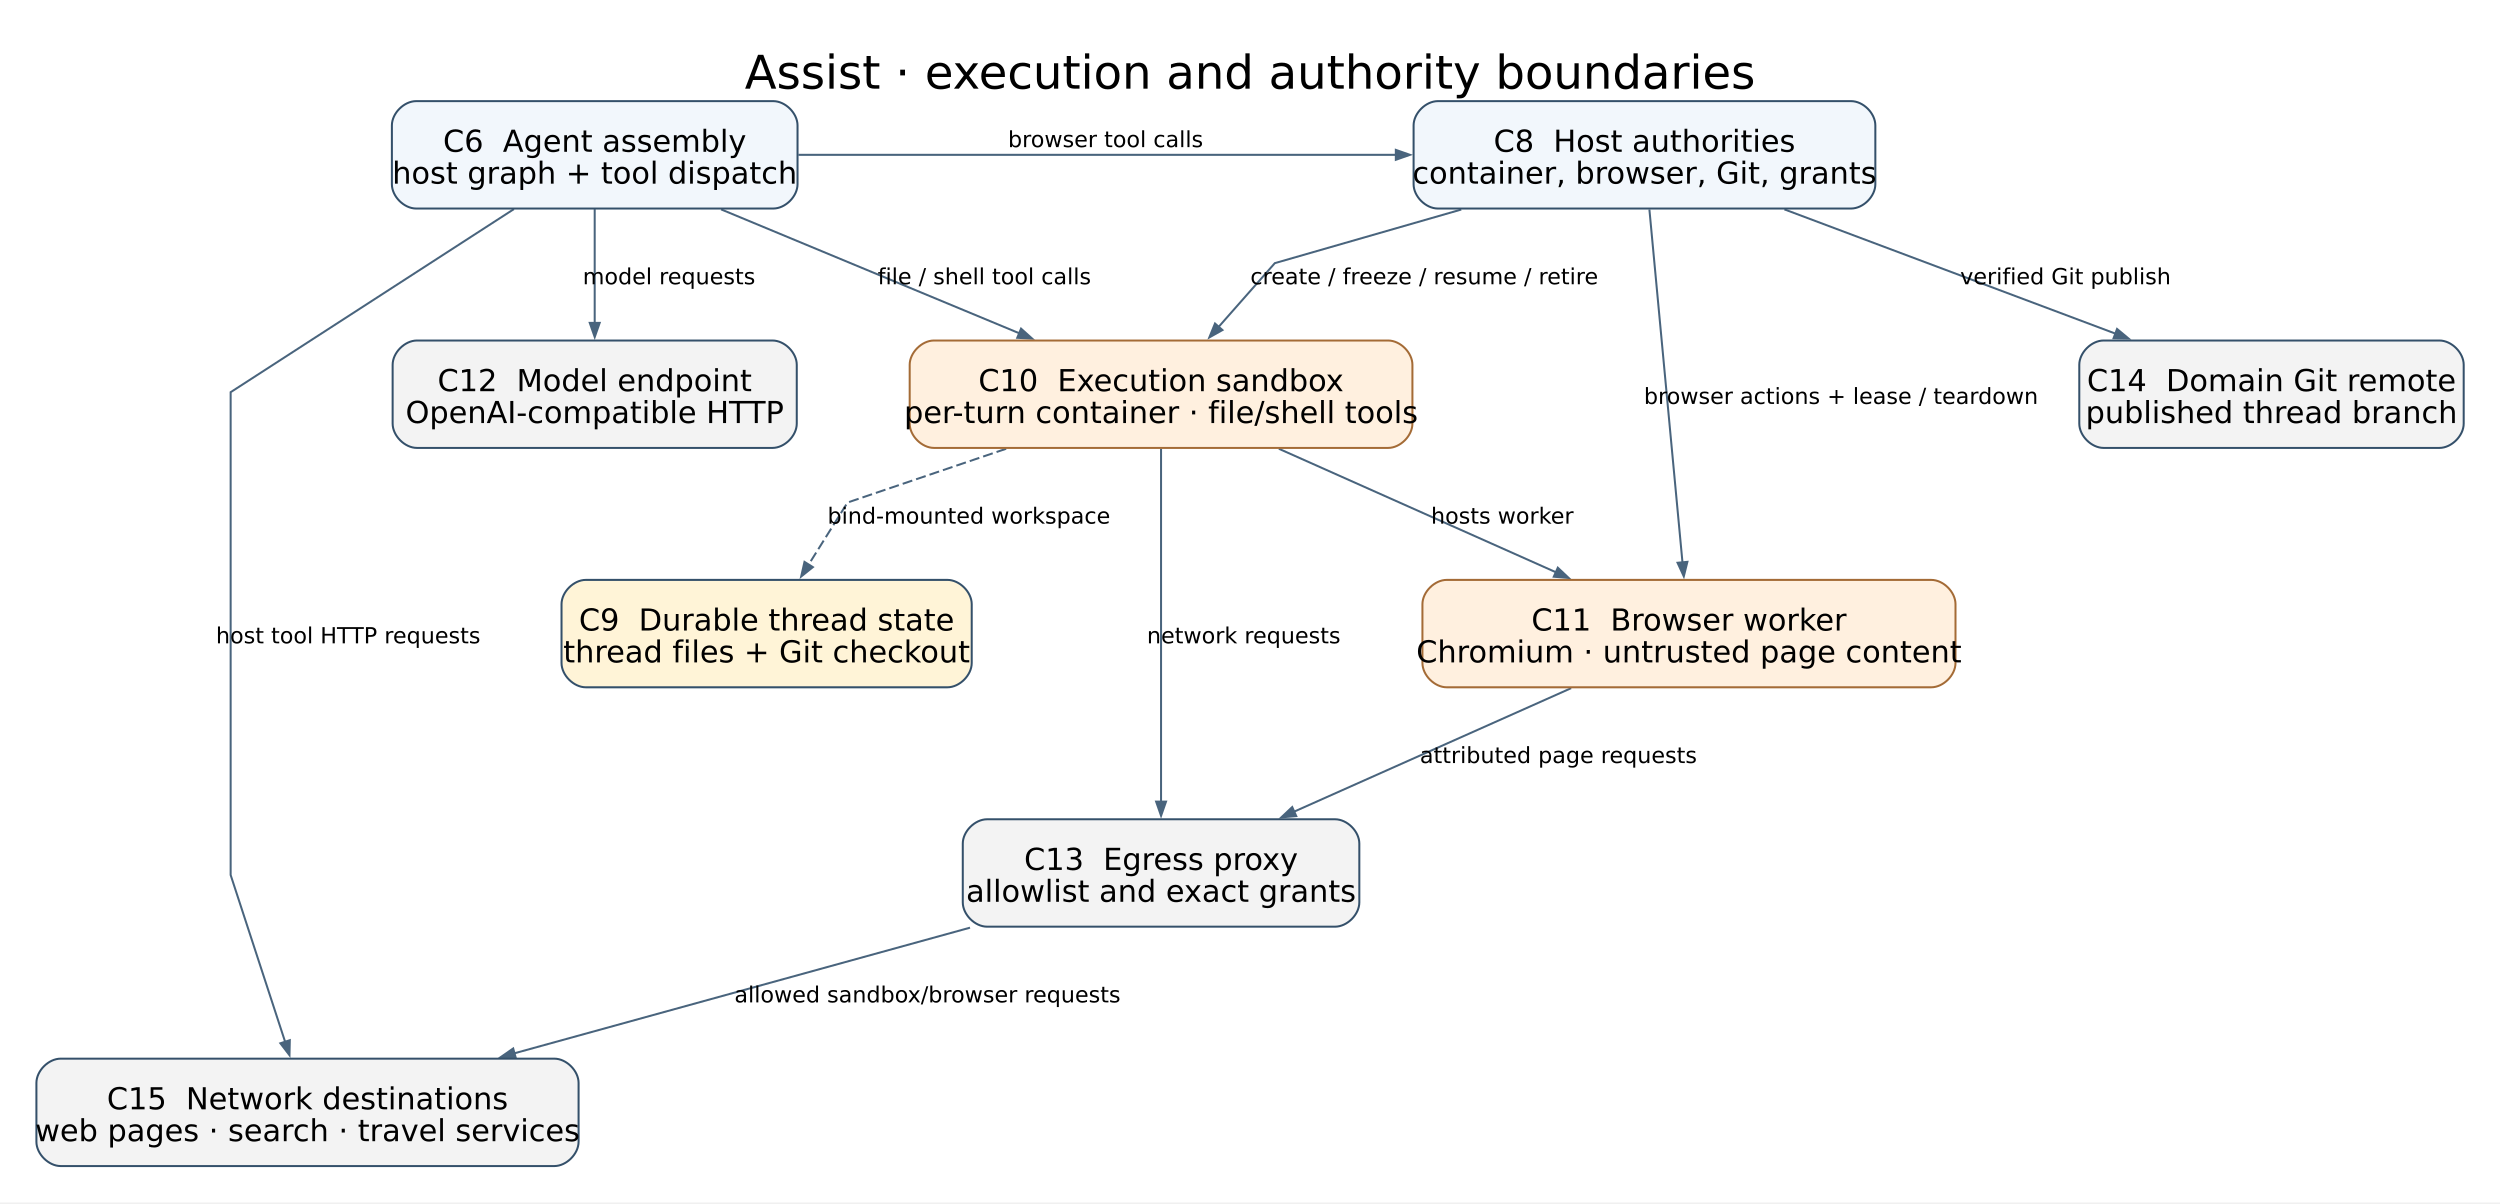
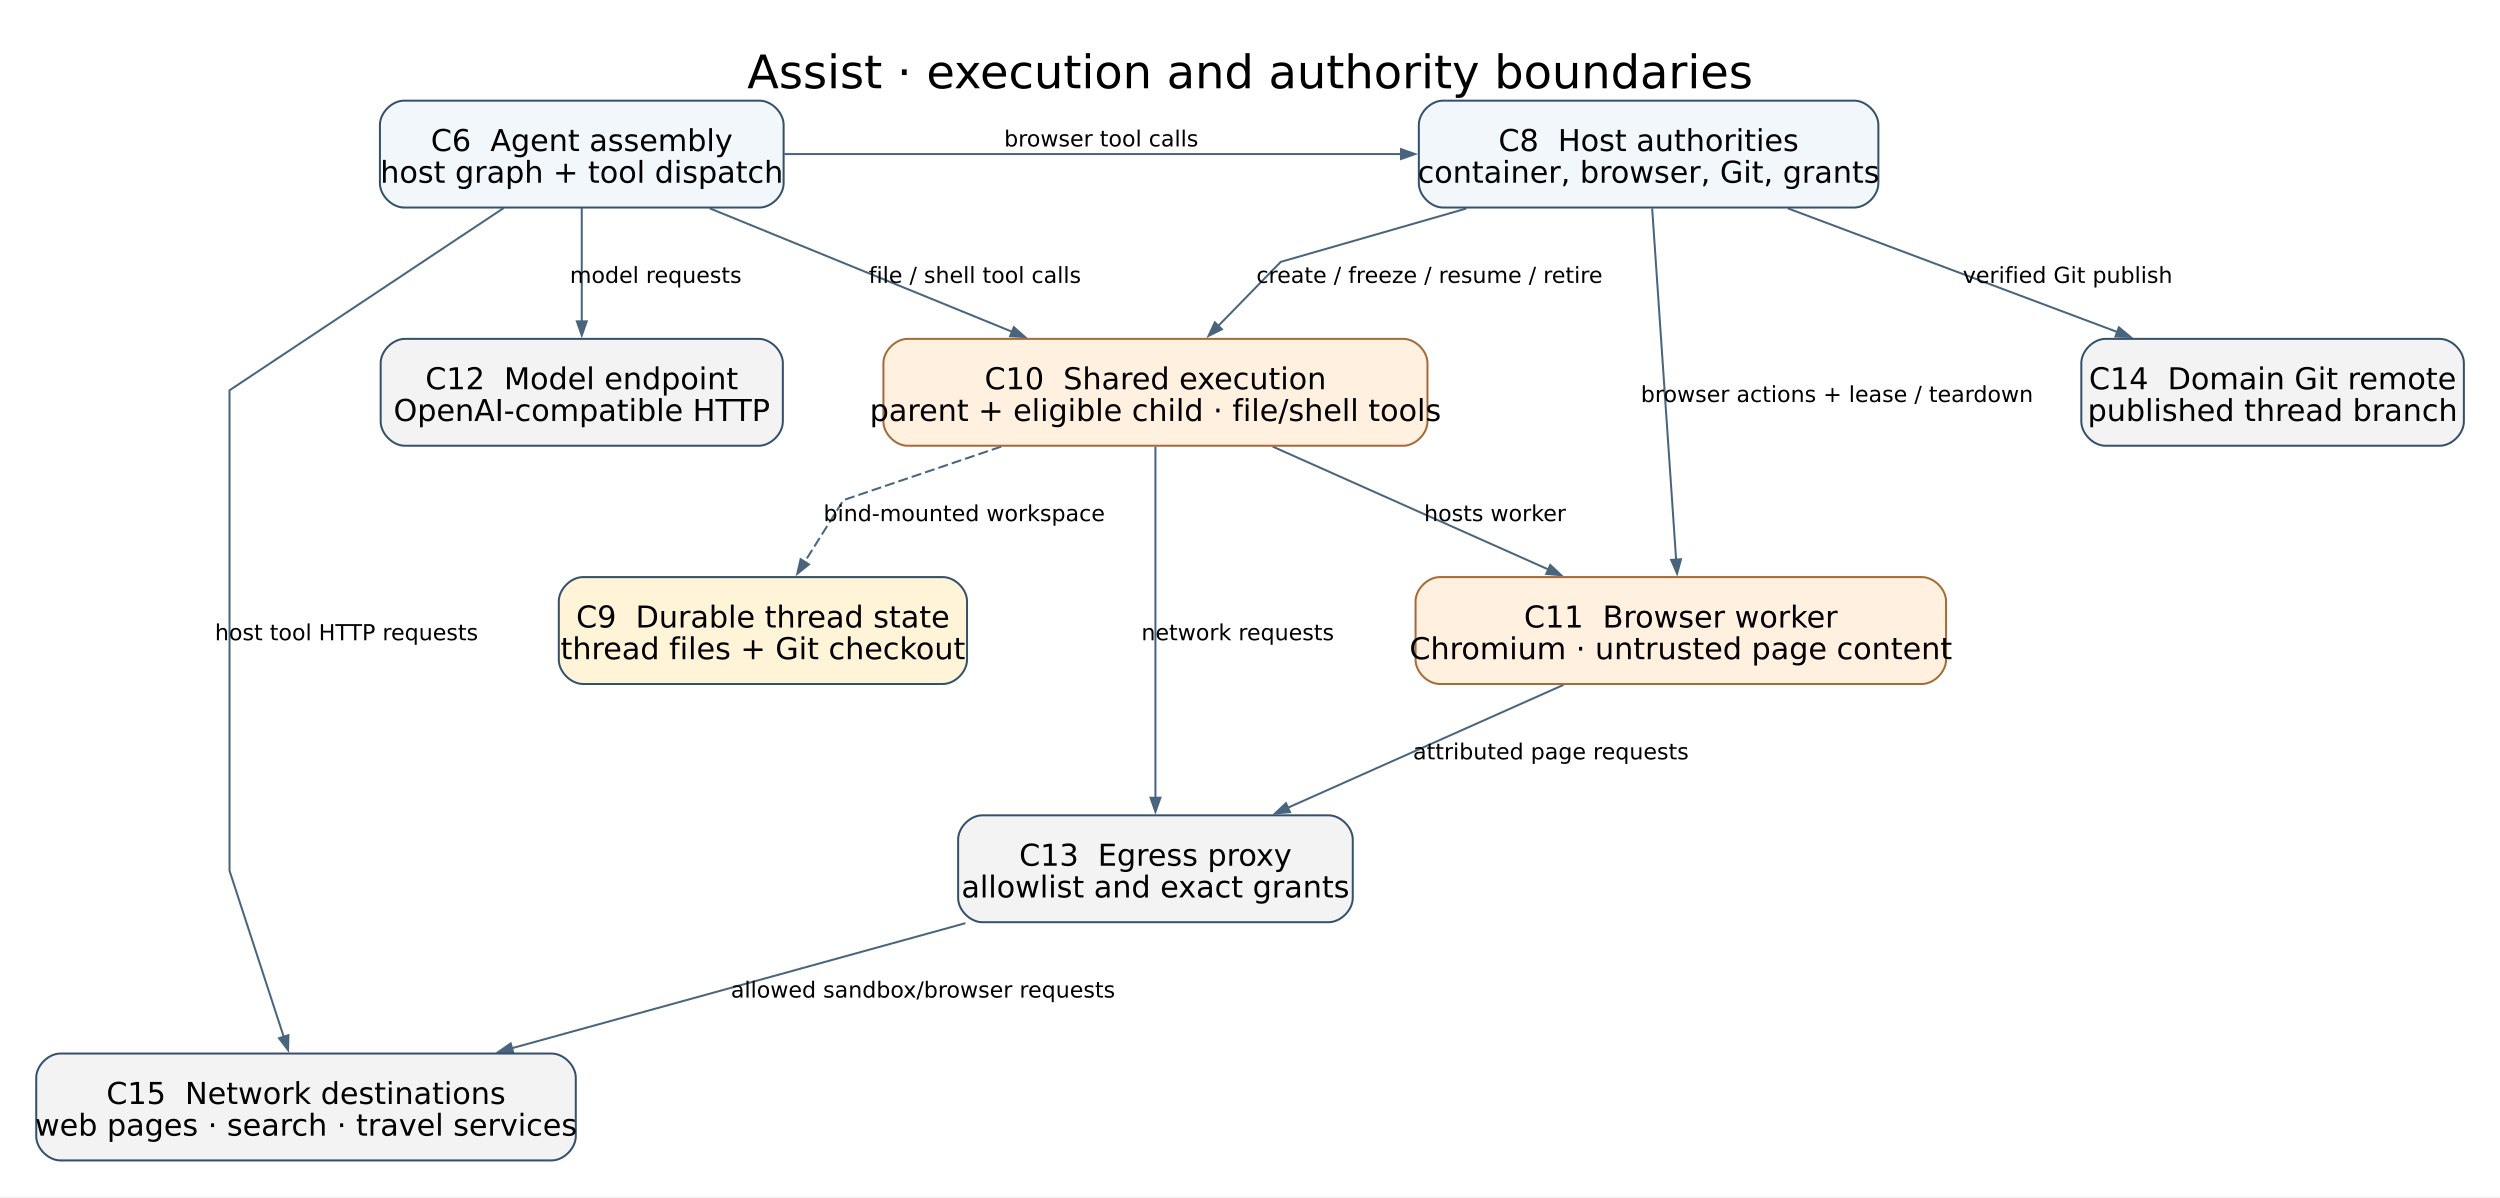
- <svg xmlns="http://www.w3.org/2000/svg" width="1236pt" height="595pt" viewBox="0.00 0.00 1236.00 595.00">
+ <svg xmlns="http://www.w3.org/2000/svg" width="1242pt" height="595pt" viewBox="0.00 0.00 1242.00 595.00">
  <g id="graph0" class="graph" transform="scale(1 1) rotate(0) translate(18 576.5)">
-     <polygon fill="white" stroke="none" points="-18,18 -18,-576.5 1218.05,-576.5 1218.05,18 -18,18" />
-     <text xml:space="preserve" text-anchor="middle" x="600.02" y="-532.65" font-family="DejaVu Sans" font-size="23.00">Assist · execution and authority boundaries</text>
+     <polygon fill="white" stroke="none" points="-18,18 -18,-576.5 1224.05,-576.5 1224.05,18 -18,18" />
+     <text xml:space="preserve" text-anchor="middle" x="603.02" y="-532.65" font-family="DejaVu Sans" font-size="23.00">Assist · execution and authority boundaries</text>
    <g id="edge2" class="edge">
-       <path fill="none" stroke="#49647d" d="M376.71,-499.95C461.18,-499.95 582.13,-499.95 672.27,-499.95" />
-       <polygon fill="#49647d" stroke="#49647d" points="672.1,-502.4 679.1,-499.95 672.1,-497.5 672.1,-502.4" />
-       <text xml:space="preserve" text-anchor="middle" x="528.59" y="-503.75" font-family="DejaVu Sans" font-size="11.00">browser tool calls</text>
+       <path fill="none" stroke="#49647d" d="M371.65,-499.95C458.79,-499.95 585.11,-499.95 678.19,-499.95" />
+       <polygon fill="#49647d" stroke="#49647d" points="678.01,-502.4 685.01,-499.95 678.01,-497.5 678.01,-502.4" />
+       <text xml:space="preserve" text-anchor="middle" x="529.09" y="-503.75" font-family="DejaVu Sans" font-size="11.00">browser tool calls</text>
    </g>
    <g id="edge1" class="edge">
-       <path fill="none" stroke="#49647d" d="M338.51,-472.98C382.24,-454.81 440.7,-430.52 486,-411.7" />
-       <polygon fill="#49647d" stroke="#49647d" points="486.81,-414.02 492.33,-409.07 484.93,-409.49 486.81,-414.02" />
-       <text xml:space="preserve" text-anchor="middle" x="468.67" y="-435.95" font-family="DejaVu Sans" font-size="11.00">file / shell tool calls</text>
+       <path fill="none" stroke="#49647d" d="M334.63,-472.98C379.14,-454.81 438.64,-430.52 484.75,-411.7" />
+       <polygon fill="#49647d" stroke="#49647d" points="485.66,-413.97 491.21,-409.06 483.81,-409.44 485.66,-413.97" />
+       <text xml:space="preserve" text-anchor="middle" x="466.32" y="-435.95" font-family="DejaVu Sans" font-size="11.00">file / shell tool calls</text>
    </g>
    <g id="edge3" class="edge">
-       <path fill="none" stroke="#49647d" d="M276.02,-473.13C276.02,-456.56 276.02,-434.85 276.02,-416.85" />
-       <polygon fill="#49647d" stroke="#49647d" points="278.48,-416.86 276.03,-409.86 273.58,-416.86 278.48,-416.86" />
-       <text xml:space="preserve" text-anchor="middle" x="312.77" y="-435.95" font-family="DejaVu Sans" font-size="11.00">model requests</text>
+       <path fill="none" stroke="#49647d" d="M271.02,-473.13C271.02,-456.56 271.02,-434.85 271.02,-416.85" />
+       <polygon fill="#49647d" stroke="#49647d" points="273.48,-416.86 271.03,-409.86 268.58,-416.86 273.48,-416.86" />
+       <text xml:space="preserve" text-anchor="middle" x="307.77" y="-435.95" font-family="DejaVu Sans" font-size="11.00">model requests</text>
    </g>
    <g id="edge4" class="edge">
-       <path fill="none" stroke="#49647d" d="M236.08,-473.13C183.05,-438.85 96.03,-382.6 96.03,-382.6 96.03,-382.6 96.03,-382.6 96.03,-143.9 96.03,-143.9 111.77,-95.69 122.99,-61.34" />
+       <path fill="none" stroke="#49647d" d="M232.19,-473.13C180.63,-438.85 96.03,-382.6 96.03,-382.6 96.03,-382.6 96.03,-382.6 96.03,-143.9 96.03,-143.9 111.77,-95.69 122.99,-61.34" />
      <polygon fill="#49647d" stroke="#49647d" points="125.28,-62.23 125.12,-54.81 120.62,-60.7 125.28,-62.23" />
      <text xml:space="preserve" text-anchor="middle" x="154.15" y="-258.43" font-family="DejaVu Sans" font-size="11.00">host tool HTTP requests</text>
    </g>
    <g id="edge5" class="edge">
-       <path fill="none" stroke="#49647d" d="M704.45,-472.91C658.5,-459.69 612.27,-446.4 612.27,-446.4 612.27,-446.4 598.4,-430.67 584.44,-414.83" />
-       <polygon fill="#49647d" stroke="#49647d" points="586.37,-413.32 579.9,-409.69 582.7,-416.56 586.37,-413.32" />
-       <text xml:space="preserve" text-anchor="middle" x="686.15" y="-435.95" font-family="DejaVu Sans" font-size="11.00">create / freeze / resume / retire</text>
+       <path fill="none" stroke="#49647d" d="M710.45,-472.91C664.5,-459.69 618.27,-446.4 618.27,-446.4 618.27,-446.4 602.65,-430.39 587.06,-414.41" />
+       <polygon fill="#49647d" stroke="#49647d" points="589.04,-412.93 582.4,-409.63 585.54,-416.35 589.04,-412.93" />
+       <text xml:space="preserve" text-anchor="middle" x="692.15" y="-435.95" font-family="DejaVu Sans" font-size="11.00">create / freeze / resume / retire</text>
    </g>
    <g id="edge6" class="edge">
-       <path fill="none" stroke="#49647d" d="M797.46,-472.94C801.46,-430.35 809.38,-345.78 813.82,-298.41" />
-       <polygon fill="#49647d" stroke="#49647d" points="816.25,-298.73 814.47,-291.53 811.38,-298.27 816.25,-298.73" />
-       <text xml:space="preserve" text-anchor="middle" x="892.21" y="-376.78" font-family="DejaVu Sans" font-size="11.00">browser actions + lease / teardown</text>
+       <path fill="none" stroke="#49647d" d="M802.8,-472.94C805.7,-430.35 811.47,-345.78 814.7,-298.41" />
+       <polygon fill="#49647d" stroke="#49647d" points="817.13,-298.68 815.17,-291.53 812.24,-298.35 817.13,-298.68" />
+       <text xml:space="preserve" text-anchor="middle" x="894.62" y="-376.78" font-family="DejaVu Sans" font-size="11.00">browser actions + lease / teardown</text>
    </g>
    <g id="edge7" class="edge">
-       <path fill="none" stroke="#49647d" d="M864.21,-472.98C912.74,-454.77 977.65,-430.41 1027.86,-411.56" />
-       <polygon fill="#49647d" stroke="#49647d" points="1028.67,-413.87 1034.37,-409.12 1026.95,-409.29 1028.67,-413.87" />
-       <text xml:space="preserve" text-anchor="middle" x="1003.2" y="-435.95" font-family="DejaVu Sans" font-size="11.00">verified Git publish</text>
+       <path fill="none" stroke="#49647d" d="M870.21,-472.98C918.74,-454.77 983.65,-430.41 1033.86,-411.56" />
+       <polygon fill="#49647d" stroke="#49647d" points="1034.67,-413.87 1040.37,-409.12 1032.95,-409.29 1034.67,-413.87" />
+       <text xml:space="preserve" text-anchor="middle" x="1009.2" y="-435.95" font-family="DejaVu Sans" font-size="11.00">verified Git publish</text>
    </g>
    <g id="edge12" class="edge">
      <path fill="none" stroke="#49647d" stroke-dasharray="5,2" d="M479.43,-354.63C440.38,-341.39 401.02,-328.05 401.02,-328.05 401.02,-328.05 391.51,-312.87 381.76,-297.32" />
      <polygon fill="#49647d" stroke="#49647d" points="383.89,-296.11 378.1,-291.48 379.74,-298.71 383.89,-296.11" />
      <text xml:space="preserve" text-anchor="middle" x="461.02" y="-317.6" font-family="DejaVu Sans" font-size="11.00">bind-mounted workspace</text>
    </g>
    <g id="edge8" class="edge">
      <path fill="none" stroke="#49647d" d="M614.27,-354.63C654.87,-336.54 709.08,-312.37 751.23,-293.58" />
      <polygon fill="#49647d" stroke="#49647d" points="752.18,-295.84 757.57,-290.75 750.18,-291.37 752.18,-295.84" />
      <text xml:space="preserve" text-anchor="middle" x="724.73" y="-317.6" font-family="DejaVu Sans" font-size="11.00">hosts worker</text>
    </g>
    <g id="edge9" class="edge">
      <path fill="none" stroke="#49647d" d="M556.02,-354.59C556.02,-312 556.02,-227.43 556.02,-180.06" />
      <polygon fill="#49647d" stroke="#49647d" points="558.48,-180.19 556.03,-173.19 553.58,-180.19 558.48,-180.19" />
      <text xml:space="preserve" text-anchor="middle" x="596.9" y="-258.43" font-family="DejaVu Sans" font-size="11.00">network requests</text>
    </g>
    <g id="edge10" class="edge">
      <path fill="none" stroke="#49647d" d="M758.78,-236.28C718.18,-218.19 663.97,-194.02 621.82,-175.23" />
      <polygon fill="#49647d" stroke="#49647d" points="622.87,-173.02 615.48,-172.4 620.87,-177.49 622.87,-173.02" />
      <text xml:space="preserve" text-anchor="middle" x="752.48" y="-199.25" font-family="DejaVu Sans" font-size="11.00">attributed page requests</text>
    </g>
    <g id="edge11" class="edge">
      <path fill="none" stroke="#49647d" d="M461.58,-117.86C394.56,-99.38 304.67,-74.6 236.01,-55.67" />
      <polygon fill="#49647d" stroke="#49647d" points="237.02,-53.41 229.62,-53.91 235.72,-58.13 237.02,-53.41" />
      <text xml:space="preserve" text-anchor="middle" x="440.55" y="-80.9" font-family="DejaVu Sans" font-size="11.00">allowed sandbox/browser requests</text>
    </g>
    <g id="node1" class="node">
-       <path fill="#f2f7fc" stroke="#34506a" d="M364.3,-526.5C364.3,-526.5 187.75,-526.5 187.75,-526.5 181.75,-526.5 175.75,-520.5 175.75,-514.5 175.75,-514.5 175.75,-485.4 175.75,-485.4 175.75,-479.4 181.75,-473.4 187.75,-473.4 187.75,-473.4 364.3,-473.4 364.3,-473.4 370.3,-473.4 376.3,-479.4 376.3,-485.4 376.3,-485.4 376.3,-514.5 376.3,-514.5 376.3,-520.5 370.3,-526.5 364.3,-526.5" />
-       <text xml:space="preserve" text-anchor="middle" x="276.02" y="-501.45" font-family="DejaVu Sans" font-size="15.00">C6  Agent assembly</text>
-       <text xml:space="preserve" text-anchor="middle" x="276.02" y="-485.7" font-family="DejaVu Sans" font-size="15.00">host graph + tool dispatch</text>
+       <path fill="#f2f7fc" stroke="#34506a" d="M359.3,-526.5C359.3,-526.5 182.75,-526.5 182.75,-526.5 176.75,-526.5 170.75,-520.5 170.75,-514.5 170.75,-514.5 170.75,-485.4 170.75,-485.4 170.75,-479.4 176.75,-473.4 182.75,-473.4 182.75,-473.4 359.3,-473.4 359.3,-473.4 365.3,-473.4 371.3,-479.4 371.3,-485.4 371.3,-485.4 371.3,-514.5 371.3,-514.5 371.3,-520.5 365.3,-526.5 359.3,-526.5" />
+       <text xml:space="preserve" text-anchor="middle" x="271.02" y="-501.45" font-family="DejaVu Sans" font-size="15.00">C6  Agent assembly</text>
+       <text xml:space="preserve" text-anchor="middle" x="271.02" y="-485.7" font-family="DejaVu Sans" font-size="15.00">host graph + tool dispatch</text>
    </g>
    <g id="node2" class="node">
-       <path fill="#f2f7fc" stroke="#34506a" d="M897.17,-526.5C897.17,-526.5 692.88,-526.5 692.88,-526.5 686.88,-526.5 680.88,-520.5 680.88,-514.5 680.88,-514.5 680.88,-485.4 680.88,-485.4 680.88,-479.4 686.88,-473.4 692.88,-473.4 692.88,-473.4 897.17,-473.4 897.17,-473.4 903.17,-473.4 909.17,-479.4 909.17,-485.4 909.17,-485.4 909.17,-514.5 909.17,-514.5 909.17,-520.5 903.17,-526.5 897.17,-526.5" />
-       <text xml:space="preserve" text-anchor="middle" x="795.02" y="-501.45" font-family="DejaVu Sans" font-size="15.00">C8  Host authorities</text>
-       <text xml:space="preserve" text-anchor="middle" x="795.02" y="-485.7" font-family="DejaVu Sans" font-size="15.00">container, browser, Git, grants</text>
+       <path fill="#f2f7fc" stroke="#34506a" d="M903.17,-526.5C903.17,-526.5 698.88,-526.5 698.88,-526.5 692.88,-526.5 686.88,-520.5 686.88,-514.5 686.88,-514.5 686.88,-485.4 686.88,-485.4 686.88,-479.4 692.88,-473.4 698.88,-473.4 698.88,-473.4 903.17,-473.4 903.17,-473.4 909.17,-473.4 915.17,-479.4 915.17,-485.4 915.17,-485.4 915.17,-514.5 915.17,-514.5 915.17,-520.5 909.17,-526.5 903.17,-526.5" />
+       <text xml:space="preserve" text-anchor="middle" x="801.02" y="-501.45" font-family="DejaVu Sans" font-size="15.00">C8  Host authorities</text>
+       <text xml:space="preserve" text-anchor="middle" x="801.02" y="-485.7" font-family="DejaVu Sans" font-size="15.00">container, browser, Git, grants</text>
    </g>
    <g id="node3" class="node">
      <path fill="#fff4d7" stroke="#34506a" d="M450.42,-289.8C450.42,-289.8 271.62,-289.8 271.62,-289.8 265.62,-289.8 259.62,-283.8 259.62,-277.8 259.62,-277.8 259.62,-248.7 259.62,-248.7 259.62,-242.7 265.62,-236.7 271.62,-236.7 271.62,-236.7 450.42,-236.7 450.42,-236.7 456.42,-236.7 462.42,-242.7 462.42,-248.7 462.42,-248.7 462.42,-277.8 462.42,-277.8 462.42,-283.8 456.42,-289.8 450.42,-289.8" />
      <text xml:space="preserve" text-anchor="middle" x="361.02" y="-264.75" font-family="DejaVu Sans" font-size="15.00">C9  Durable thread state</text>
      <text xml:space="preserve" text-anchor="middle" x="361.02" y="-249" font-family="DejaVu Sans" font-size="15.00">thread files + Git checkout</text>
    </g>
    <g id="node4" class="node">
-       <path fill="#fff0df" stroke="#a46b36" d="M668.3,-408.15C668.3,-408.15 443.75,-408.15 443.75,-408.15 437.75,-408.15 431.75,-402.15 431.75,-396.15 431.75,-396.15 431.75,-367.05 431.75,-367.05 431.75,-361.05 437.75,-355.05 443.75,-355.05 443.75,-355.05 668.3,-355.05 668.3,-355.05 674.3,-355.05 680.3,-361.05 680.3,-367.05 680.3,-367.05 680.3,-396.15 680.3,-396.15 680.3,-402.15 674.3,-408.15 668.3,-408.15" />
-       <text xml:space="preserve" text-anchor="middle" x="556.02" y="-383.1" font-family="DejaVu Sans" font-size="15.00">C10  Execution sandbox</text>
-       <text xml:space="preserve" text-anchor="middle" x="556.02" y="-367.35" font-family="DejaVu Sans" font-size="15.00">per-turn container · file/shell tools</text>
+       <path fill="#fff0df" stroke="#a46b36" d="M679.17,-408.15C679.17,-408.15 432.88,-408.15 432.88,-408.15 426.88,-408.15 420.88,-402.15 420.88,-396.15 420.88,-396.15 420.88,-367.05 420.88,-367.05 420.88,-361.05 426.88,-355.05 432.88,-355.05 432.88,-355.05 679.17,-355.05 679.17,-355.05 685.17,-355.05 691.17,-361.05 691.17,-367.05 691.17,-367.05 691.17,-396.15 691.17,-396.15 691.17,-402.15 685.17,-408.15 679.17,-408.15" />
+       <text xml:space="preserve" text-anchor="middle" x="556.02" y="-383.1" font-family="DejaVu Sans" font-size="15.00">C10  Shared execution</text>
+       <text xml:space="preserve" text-anchor="middle" x="556.02" y="-367.35" font-family="DejaVu Sans" font-size="15.00">parent + eligible child · file/shell tools</text>
    </g>
    <g id="node5" class="node">
      <path fill="#fff0df" stroke="#a46b36" d="M936.8,-289.8C936.8,-289.8 697.25,-289.8 697.25,-289.8 691.25,-289.8 685.25,-283.8 685.25,-277.8 685.25,-277.8 685.25,-248.7 685.25,-248.7 685.25,-242.7 691.25,-236.7 697.25,-236.7 697.25,-236.7 936.8,-236.7 936.8,-236.7 942.8,-236.7 948.8,-242.7 948.8,-248.7 948.8,-248.7 948.8,-277.8 948.8,-277.8 948.8,-283.8 942.8,-289.8 936.8,-289.8" />
      <text xml:space="preserve" text-anchor="middle" x="817.02" y="-264.75" font-family="DejaVu Sans" font-size="15.00">C11  Browser worker</text>
      <text xml:space="preserve" text-anchor="middle" x="817.02" y="-249" font-family="DejaVu Sans" font-size="15.00">Chromium · untrusted page content</text>
    </g>
    <g id="node6" class="node">
-       <path fill="#f3f3f3" stroke="#34506a" d="M363.92,-408.15C363.92,-408.15 188.12,-408.15 188.12,-408.15 182.12,-408.15 176.12,-402.15 176.12,-396.15 176.12,-396.15 176.12,-367.05 176.12,-367.05 176.12,-361.05 182.12,-355.05 188.12,-355.05 188.12,-355.05 363.92,-355.05 363.92,-355.05 369.92,-355.05 375.92,-361.05 375.92,-367.05 375.92,-367.05 375.92,-396.15 375.92,-396.15 375.92,-402.15 369.92,-408.15 363.92,-408.15" />
-       <text xml:space="preserve" text-anchor="middle" x="276.02" y="-383.1" font-family="DejaVu Sans" font-size="15.00">C12  Model endpoint</text>
-       <text xml:space="preserve" text-anchor="middle" x="276.02" y="-367.35" font-family="DejaVu Sans" font-size="15.00">OpenAI-compatible HTTP</text>
+       <path fill="#f3f3f3" stroke="#34506a" d="M358.92,-408.15C358.92,-408.15 183.12,-408.15 183.12,-408.15 177.12,-408.15 171.12,-402.15 171.12,-396.15 171.12,-396.15 171.12,-367.05 171.12,-367.05 171.12,-361.05 177.12,-355.05 183.12,-355.05 183.12,-355.05 358.92,-355.05 358.92,-355.05 364.92,-355.05 370.92,-361.05 370.92,-367.05 370.92,-367.05 370.92,-396.15 370.92,-396.15 370.92,-402.15 364.92,-408.15 358.92,-408.15" />
+       <text xml:space="preserve" text-anchor="middle" x="271.02" y="-383.1" font-family="DejaVu Sans" font-size="15.00">C12  Model endpoint</text>
+       <text xml:space="preserve" text-anchor="middle" x="271.02" y="-367.35" font-family="DejaVu Sans" font-size="15.00">OpenAI-compatible HTTP</text>
    </g>
    <g id="node7" class="node">
      <path fill="#f3f3f3" stroke="#34506a" d="M642.05,-171.45C642.05,-171.45 470,-171.45 470,-171.45 464,-171.45 458,-165.45 458,-159.45 458,-159.45 458,-130.35 458,-130.35 458,-124.35 464,-118.35 470,-118.35 470,-118.35 642.05,-118.35 642.05,-118.35 648.05,-118.35 654.05,-124.35 654.05,-130.35 654.05,-130.35 654.05,-159.45 654.05,-159.45 654.05,-165.45 648.05,-171.45 642.05,-171.45" />
      <text xml:space="preserve" text-anchor="middle" x="556.02" y="-146.4" font-family="DejaVu Sans" font-size="15.00">C13  Egress proxy</text>
      <text xml:space="preserve" text-anchor="middle" x="556.02" y="-130.65" font-family="DejaVu Sans" font-size="15.00">allowlist and exact grants</text>
    </g>
    <g id="node8" class="node">
-       <path fill="#f3f3f3" stroke="#34506a" d="M1188.05,-408.15C1188.05,-408.15 1022,-408.15 1022,-408.15 1016,-408.15 1010,-402.15 1010,-396.15 1010,-396.15 1010,-367.05 1010,-367.05 1010,-361.05 1016,-355.05 1022,-355.05 1022,-355.05 1188.05,-355.05 1188.05,-355.05 1194.05,-355.05 1200.05,-361.05 1200.05,-367.05 1200.05,-367.05 1200.05,-396.15 1200.05,-396.15 1200.05,-402.15 1194.05,-408.15 1188.05,-408.15" />
-       <text xml:space="preserve" text-anchor="middle" x="1105.03" y="-383.1" font-family="DejaVu Sans" font-size="15.00">C14  Domain Git remote</text>
-       <text xml:space="preserve" text-anchor="middle" x="1105.03" y="-367.35" font-family="DejaVu Sans" font-size="15.00">published thread branch</text>
+       <path fill="#f3f3f3" stroke="#34506a" d="M1194.05,-408.15C1194.05,-408.15 1028,-408.15 1028,-408.15 1022,-408.15 1016,-402.15 1016,-396.15 1016,-396.15 1016,-367.05 1016,-367.05 1016,-361.05 1022,-355.05 1028,-355.05 1028,-355.05 1194.05,-355.05 1194.05,-355.05 1200.05,-355.05 1206.05,-361.05 1206.05,-367.05 1206.05,-367.05 1206.05,-396.15 1206.05,-396.15 1206.05,-402.15 1200.05,-408.15 1194.05,-408.15" />
+       <text xml:space="preserve" text-anchor="middle" x="1111.03" y="-383.1" font-family="DejaVu Sans" font-size="15.00">C14  Domain Git remote</text>
+       <text xml:space="preserve" text-anchor="middle" x="1111.03" y="-367.35" font-family="DejaVu Sans" font-size="15.00">published thread branch</text>
    </g>
    <g id="node9" class="node">
      <path fill="#f3f3f3" stroke="#34506a" d="M256.05,-53.1C256.05,-53.1 12,-53.1 12,-53.1 6,-53.1 0,-47.1 0,-41.1 0,-41.1 0,-12 0,-12 0,-6 6,0 12,0 12,0 256.05,0 256.05,0 262.05,0 268.05,-6 268.05,-12 268.05,-12 268.05,-41.1 268.05,-41.1 268.05,-47.1 262.05,-53.1 256.05,-53.1" />
      <text xml:space="preserve" text-anchor="middle" x="134.03" y="-28.05" font-family="DejaVu Sans" font-size="15.00">C15  Network destinations</text>
      <text xml:space="preserve" text-anchor="middle" x="134.03" y="-12.3" font-family="DejaVu Sans" font-size="15.00">web pages · search · travel services</text>
    </g>
  </g>
</svg>
